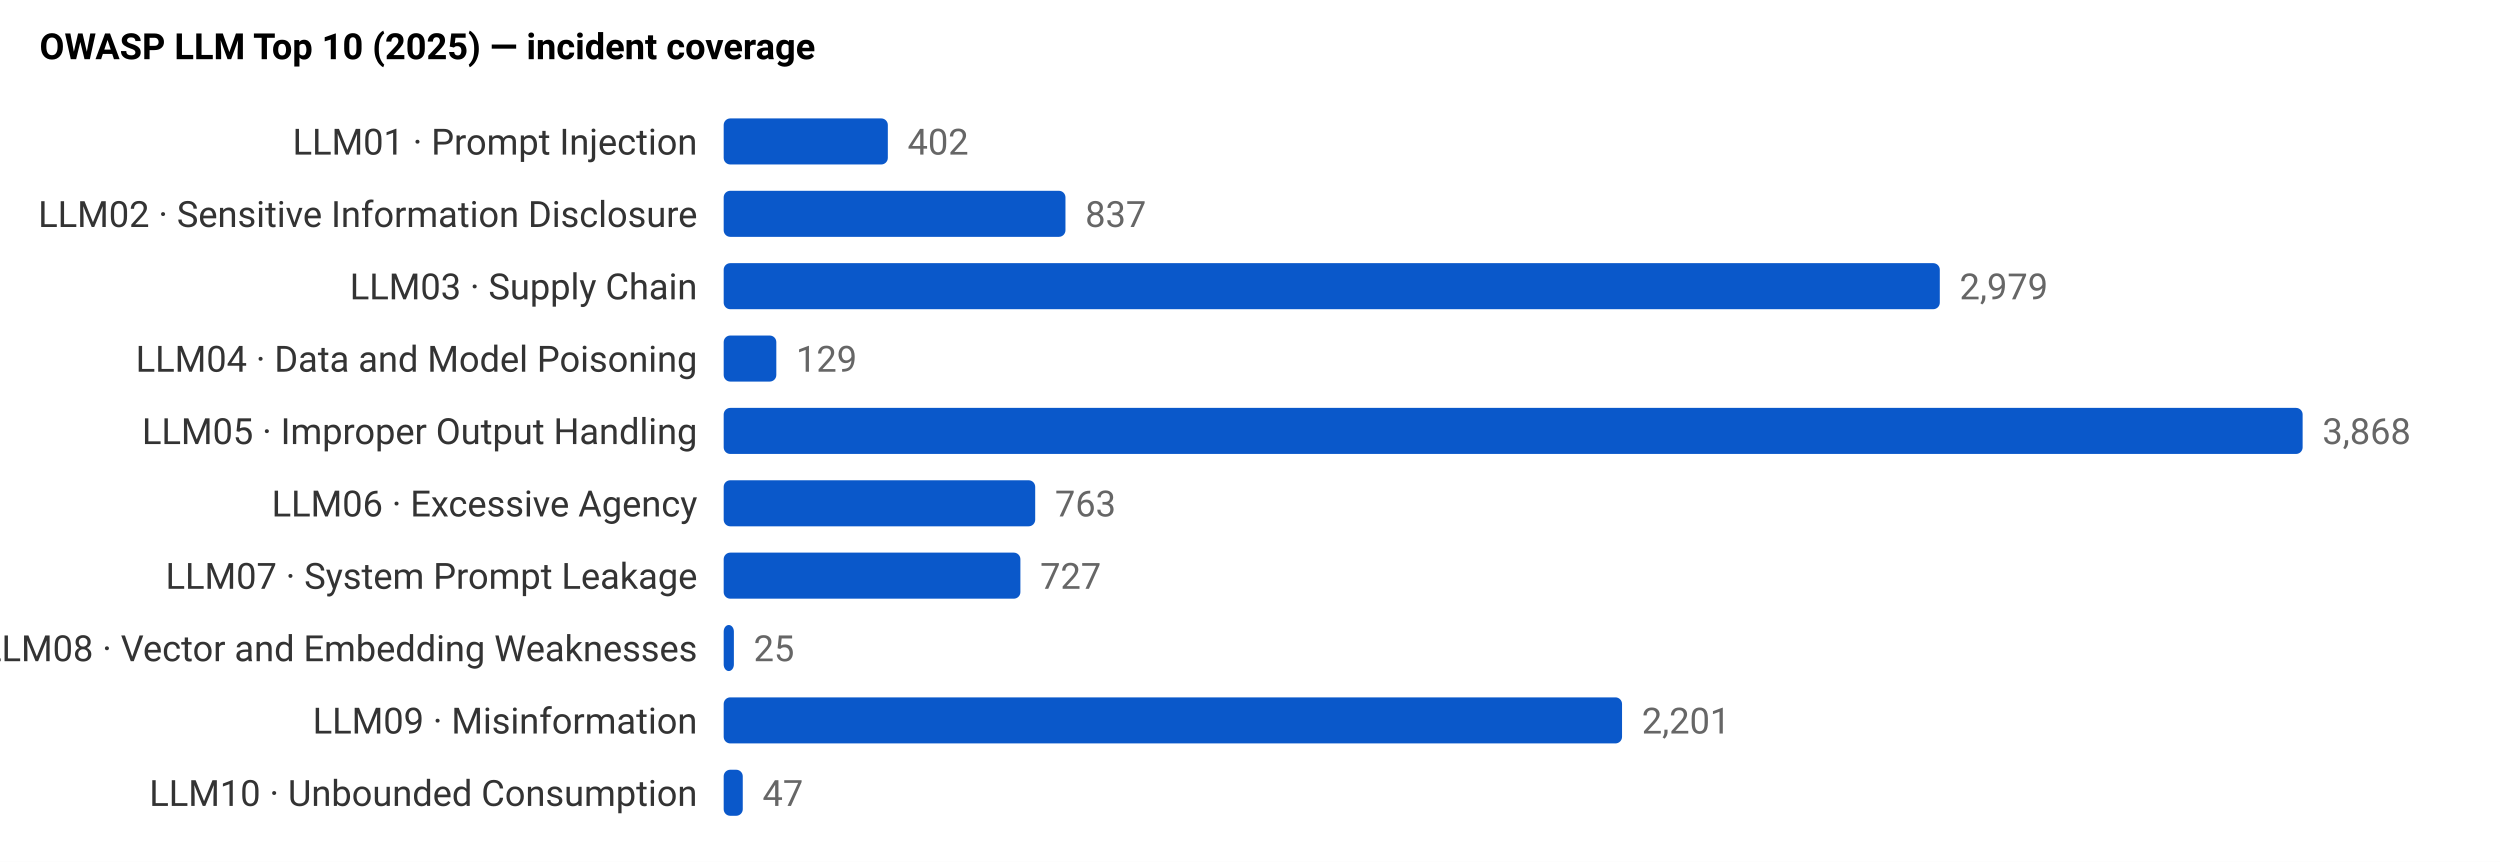
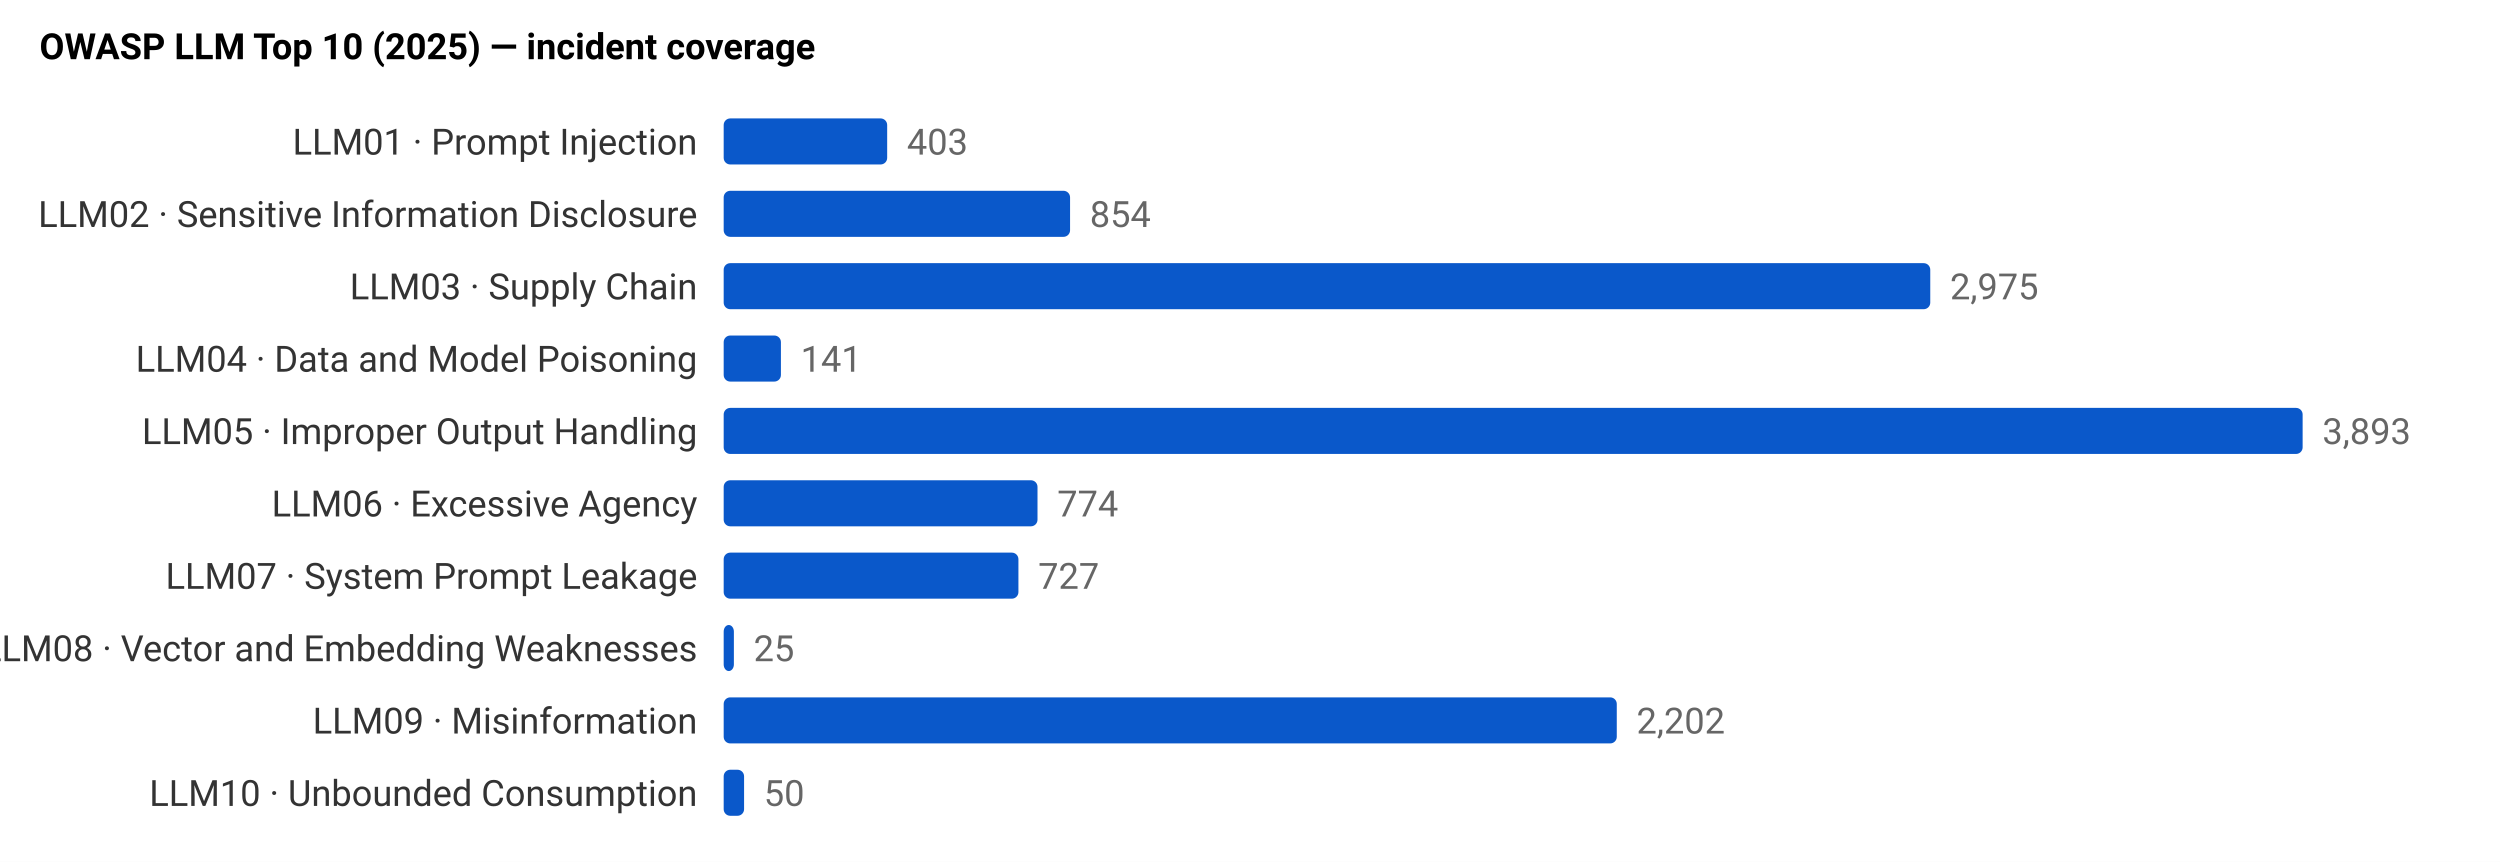
<svg xmlns="http://www.w3.org/2000/svg" viewBox="0 0 760 262" role="img" aria-label="OWASP LLM Top 10 (2025) — incident coverage" font-family="system-ui,-apple-system,Segoe UI,Roboto,sans-serif" font-size="11">
  <rect x="0" y="0" width="100%" height="100%" fill="white" />
  <text x="12" y="18" font-weight="600">OWASP LLM Top 10 (2025) — incident coverage</text>
  <text x="212" y="47" text-anchor="end" fill="#333">LLM01 · Prompt Injection</text>
-   <rect x="220" y="36" width="49.9" height="14" fill="#0a58ca" rx="2" />
-   <text x="275.9" y="47" fill="#666">402</text>
+   <rect x="220" y="36" width="49.7" height="14" fill="#0a58ca" rx="2" />
+   <text x="275.7" y="47" fill="#666">403</text>
  <text x="212" y="69" text-anchor="end" fill="#333">LLM02 · Sensitive Information Disclosure</text>
-   <rect x="220" y="58" width="103.9" height="14" fill="#0a58ca" rx="2" />
-   <text x="329.9" y="69" fill="#666">837</text>
+   <rect x="220" y="58" width="105.3" height="14" fill="#0a58ca" rx="2" />
+   <text x="331.3" y="69" fill="#666">854</text>
  <text x="212" y="91" text-anchor="end" fill="#333">LLM03 · Supply Chain</text>
-   <rect x="220" y="80" width="369.7" height="14" fill="#0a58ca" rx="2" />
-   <text x="595.7" y="91" fill="#666">2,979</text>
+   <rect x="220" y="80" width="366.8" height="14" fill="#0a58ca" rx="2" />
+   <text x="592.8" y="91" fill="#666">2,975</text>
  <text x="212" y="113" text-anchor="end" fill="#333">LLM04 · Data and Model Poisoning</text>
-   <rect x="220" y="102" width="16.0" height="14" fill="#0a58ca" rx="2" />
-   <text x="242.0" y="113" fill="#666">129</text>
+   <rect x="220" y="102" width="17.4" height="14" fill="#0a58ca" rx="2" />
+   <text x="243.4" y="113" fill="#666">141</text>
  <text x="212" y="135" text-anchor="end" fill="#333">LLM05 · Improper Output Handling</text>
  <rect x="220" y="124" width="480.0" height="14" fill="#0a58ca" rx="2" />
-   <text x="706.0" y="135" fill="#666">3,868</text>
+   <text x="706.0" y="135" fill="#666">3,893</text>
  <text x="212" y="157" text-anchor="end" fill="#333">LLM06 · Excessive Agency</text>
-   <rect x="220" y="146" width="94.7" height="14" fill="#0a58ca" rx="2" />
-   <text x="320.7" y="157" fill="#666">763</text>
+   <rect x="220" y="146" width="95.4" height="14" fill="#0a58ca" rx="2" />
+   <text x="321.4" y="157" fill="#666">774</text>
  <text x="212" y="179" text-anchor="end" fill="#333">LLM07 · System Prompt Leakage</text>
-   <rect x="220" y="168" width="90.2" height="14" fill="#0a58ca" rx="2" />
-   <text x="316.2" y="179" fill="#666">727</text>
+   <rect x="220" y="168" width="89.6" height="14" fill="#0a58ca" rx="2" />
+   <text x="315.6" y="179" fill="#666">727</text>
  <text x="212" y="201" text-anchor="end" fill="#333">LLM08 · Vector and Embedding Weaknesses</text>
  <rect x="220" y="190" width="3.1" height="14" fill="#0a58ca" rx="2" />
  <text x="229.1" y="201" fill="#666">25</text>
  <text x="212" y="223" text-anchor="end" fill="#333">LLM09 · Misinformation</text>
-   <rect x="220" y="212" width="273.1" height="14" fill="#0a58ca" rx="2" />
-   <text x="499.1" y="223" fill="#666">2,201</text>
+   <rect x="220" y="212" width="271.5" height="14" fill="#0a58ca" rx="2" />
+   <text x="497.5" y="223" fill="#666">2,202</text>
  <text x="212" y="245" text-anchor="end" fill="#333">LLM10 · Unbounded Consumption</text>
-   <rect x="220" y="234" width="5.8" height="14" fill="#0a58ca" rx="2" />
-   <text x="231.8" y="245" fill="#666">47</text>
+   <rect x="220" y="234" width="6.2" height="14" fill="#0a58ca" rx="2" />
+   <text x="232.2" y="245" fill="#666">50</text>
</svg>
